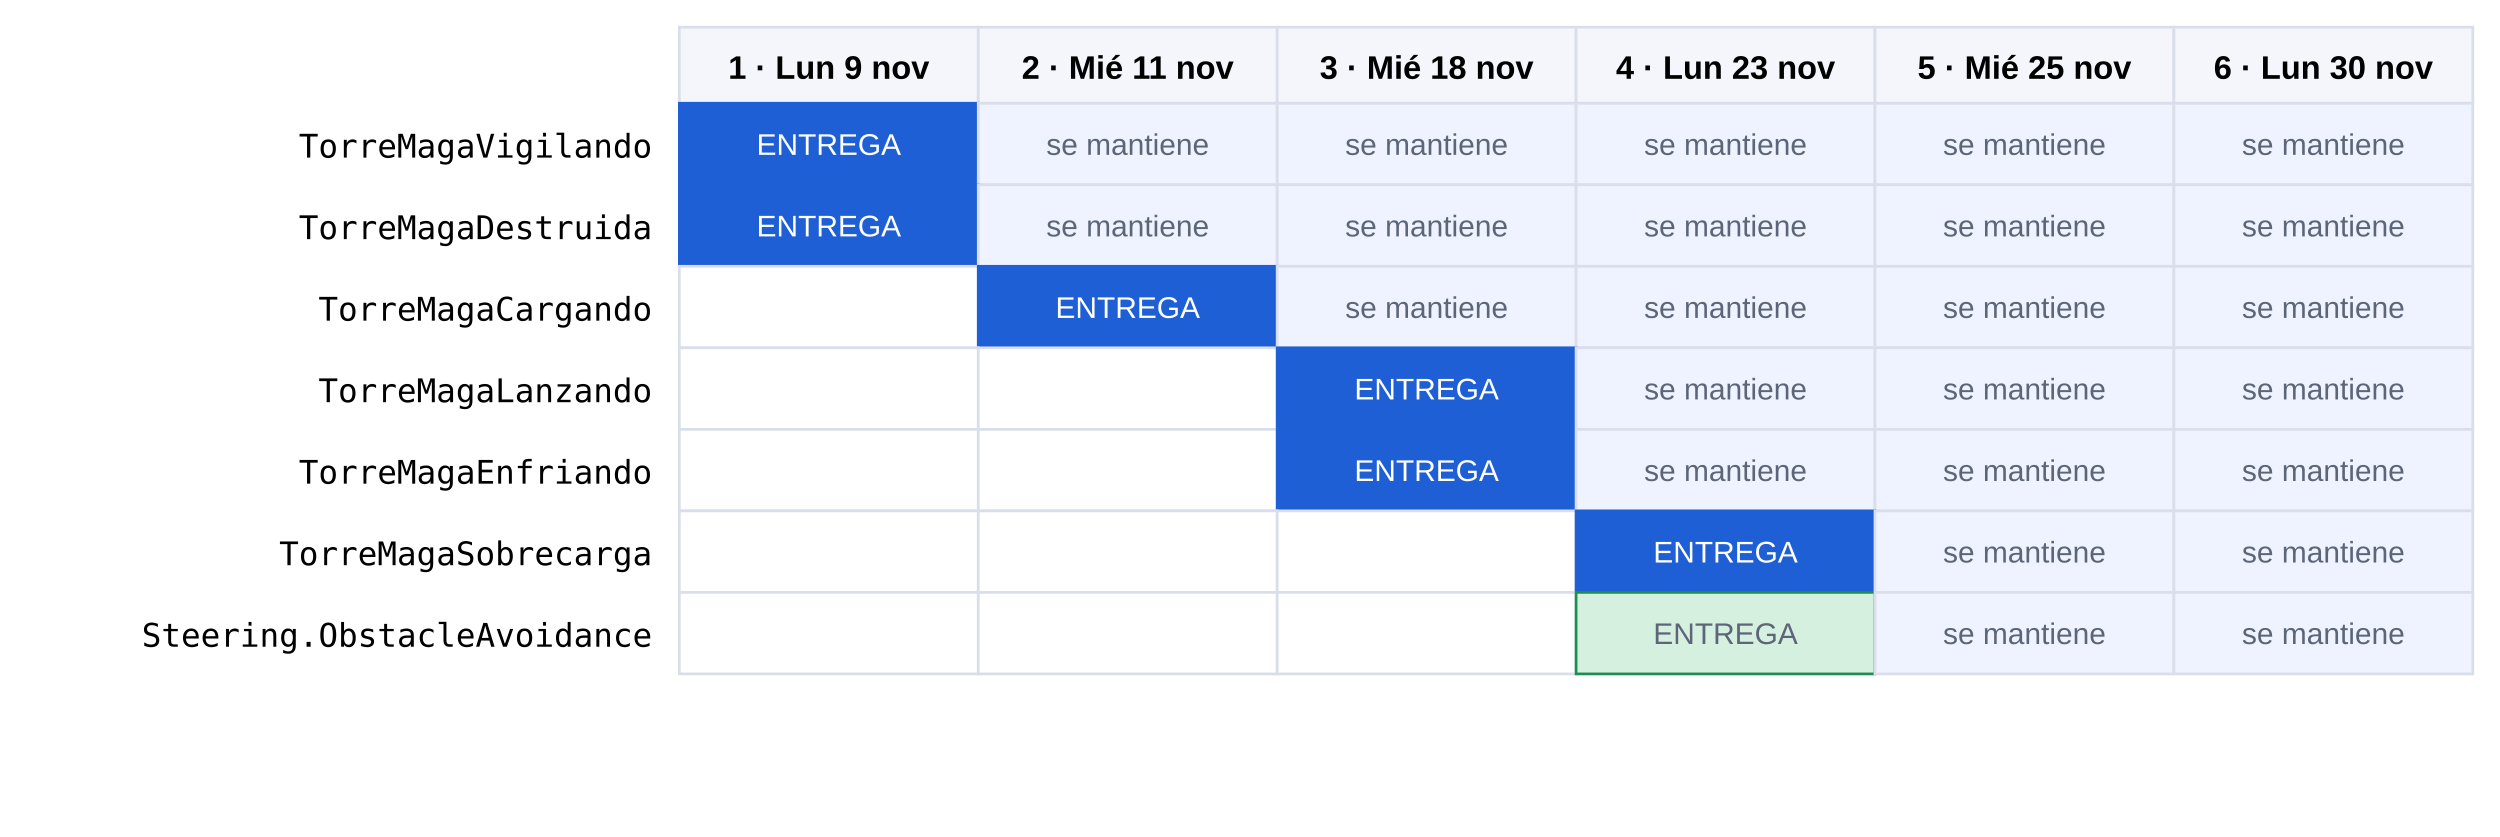
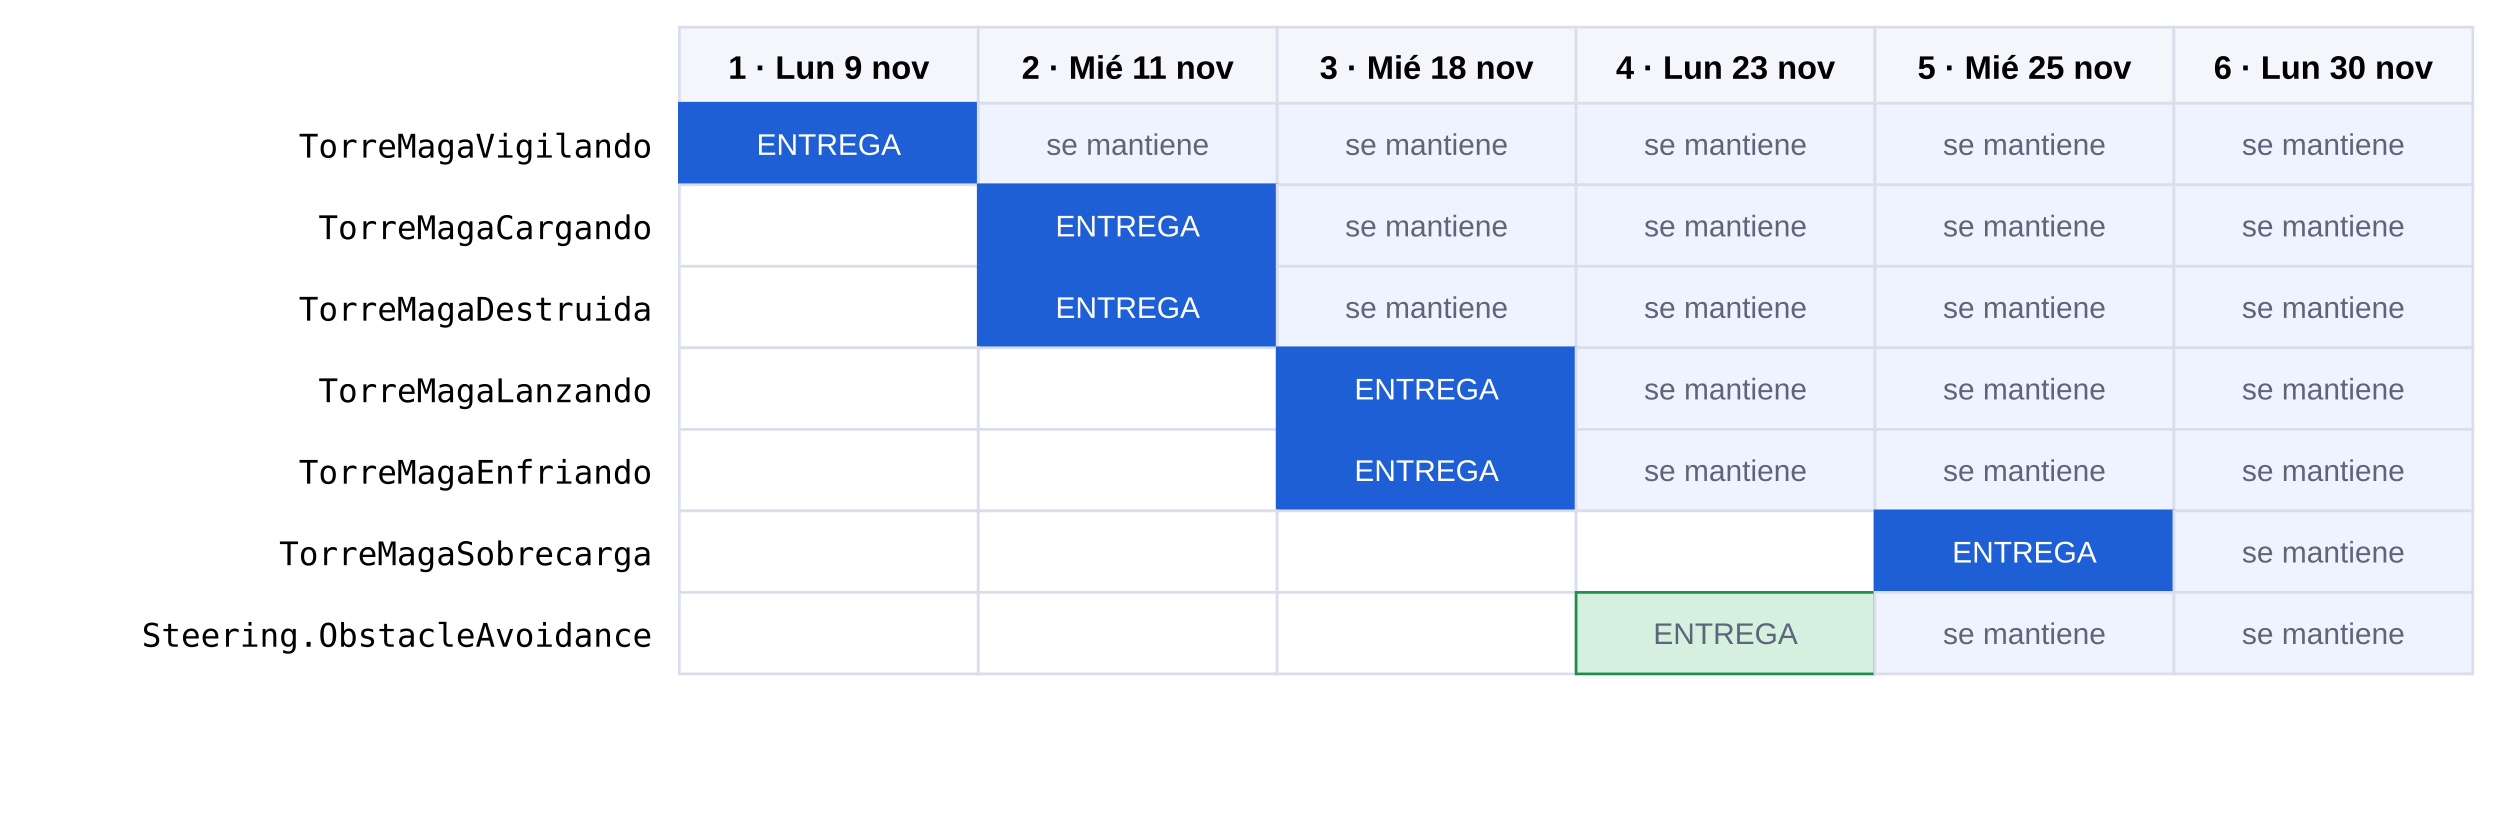
<svg xmlns="http://www.w3.org/2000/svg" viewBox="0 0 920 308" width="920" height="308" aria-label="Linea de tiempo de entregas" role="img">
  <rect x="0" y="0" width="920" height="308" fill="#ffffff" />
  <g font-family="system-ui,Arial,sans-serif" font-size="12">
    <rect fill="#f4f6fb" height="28" stroke="#d9deea" width="110" x="250" y="10" />
    <text font-weight="700" text-anchor="middle" x="305" y="29">1 · Lun 9 nov</text>
    <rect fill="#f4f6fb" height="28" stroke="#d9deea" width="110" x="360" y="10" />
    <text font-weight="700" text-anchor="middle" x="415" y="29">2 · Mié 11 nov</text>
    <rect fill="#f4f6fb" height="28" stroke="#d9deea" width="110" x="470" y="10" />
    <text font-weight="700" text-anchor="middle" x="525" y="29">3 · Mié 18 nov</text>
    <rect fill="#f4f6fb" height="28" stroke="#d9deea" width="110" x="580" y="10" />
    <text font-weight="700" text-anchor="middle" x="635" y="29">4 · Lun 23 nov</text>
    <rect fill="#f4f6fb" height="28" stroke="#d9deea" width="110" x="690" y="10" />
    <text font-weight="700" text-anchor="middle" x="745" y="29">5 · Mié 25 nov</text>
    <rect fill="#f4f6fb" height="28" stroke="#d9deea" width="110" x="800" y="10" />
    <text font-weight="700" text-anchor="middle" x="855" y="29">6 · Lun 30 nov</text>
    <text font-family="ui-monospace,Consolas,monospace" font-size="12" text-anchor="end" x="240" y="58">TorreMagaVigilando</text>
    <rect fill="#1f5fd6" height="30" stroke="#1f5fd6" width="110" x="250" y="38" />
    <text fill="#fff" font-size="11" text-anchor="middle" x="305" y="57">ENTREGA</text>
    <rect fill="#eef3ff" height="30" stroke="#d9deea" width="110" x="360" y="38" />
    <text fill="#5d6679" font-size="11" text-anchor="middle" x="415" y="57">se mantiene</text>
    <rect fill="#eef3ff" height="30" stroke="#d9deea" width="110" x="470" y="38" />
    <text fill="#5d6679" font-size="11" text-anchor="middle" x="525" y="57">se mantiene</text>
    <rect fill="#eef3ff" height="30" stroke="#d9deea" width="110" x="580" y="38" />
    <text fill="#5d6679" font-size="11" text-anchor="middle" x="635" y="57">se mantiene</text>
    <rect fill="#eef3ff" height="30" stroke="#d9deea" width="110" x="690" y="38" />
    <text fill="#5d6679" font-size="11" text-anchor="middle" x="745" y="57">se mantiene</text>
    <rect fill="#eef3ff" height="30" stroke="#d9deea" width="110" x="800" y="38" />
    <text fill="#5d6679" font-size="11" text-anchor="middle" x="855" y="57">se mantiene</text>
-     <text font-family="ui-monospace,Consolas,monospace" font-size="12" text-anchor="end" x="240" y="88">TorreMagaDestruida</text>
-     <rect fill="#1f5fd6" height="30" stroke="#1f5fd6" width="110" x="250" y="68" />
-     <text fill="#fff" font-size="11" text-anchor="middle" x="305" y="87">ENTREGA</text>
-     <rect fill="#eef3ff" height="30" stroke="#d9deea" width="110" x="360" y="68" />
-     <text fill="#5d6679" font-size="11" text-anchor="middle" x="415" y="87">se mantiene</text>
+     <text font-family="ui-monospace,Consolas,monospace" font-size="12" text-anchor="end" x="240" y="88">TorreMagaCargando</text>
+     <rect fill="#fff" height="30" stroke="#d9deea" width="110" x="250" y="68" />
+     <text fill="#5d6679" font-size="11" text-anchor="middle" x="305" y="87" />
+     <rect fill="#1f5fd6" height="30" stroke="#1f5fd6" width="110" x="360" y="68" />
+     <text fill="#fff" font-size="11" text-anchor="middle" x="415" y="87">ENTREGA</text>
    <rect fill="#eef3ff" height="30" stroke="#d9deea" width="110" x="470" y="68" />
    <text fill="#5d6679" font-size="11" text-anchor="middle" x="525" y="87">se mantiene</text>
    <rect fill="#eef3ff" height="30" stroke="#d9deea" width="110" x="580" y="68" />
    <text fill="#5d6679" font-size="11" text-anchor="middle" x="635" y="87">se mantiene</text>
    <rect fill="#eef3ff" height="30" stroke="#d9deea" width="110" x="690" y="68" />
    <text fill="#5d6679" font-size="11" text-anchor="middle" x="745" y="87">se mantiene</text>
    <rect fill="#eef3ff" height="30" stroke="#d9deea" width="110" x="800" y="68" />
    <text fill="#5d6679" font-size="11" text-anchor="middle" x="855" y="87">se mantiene</text>
-     <text font-family="ui-monospace,Consolas,monospace" font-size="12" text-anchor="end" x="240" y="118">TorreMagaCargando</text>
+     <text font-family="ui-monospace,Consolas,monospace" font-size="12" text-anchor="end" x="240" y="118">TorreMagaDestruida</text>
    <rect fill="#fff" height="30" stroke="#d9deea" width="110" x="250" y="98" />
    <text fill="#5d6679" font-size="11" text-anchor="middle" x="305" y="117" />
    <rect fill="#1f5fd6" height="30" stroke="#1f5fd6" width="110" x="360" y="98" />
    <text fill="#fff" font-size="11" text-anchor="middle" x="415" y="117">ENTREGA</text>
    <rect fill="#eef3ff" height="30" stroke="#d9deea" width="110" x="470" y="98" />
    <text fill="#5d6679" font-size="11" text-anchor="middle" x="525" y="117">se mantiene</text>
    <rect fill="#eef3ff" height="30" stroke="#d9deea" width="110" x="580" y="98" />
    <text fill="#5d6679" font-size="11" text-anchor="middle" x="635" y="117">se mantiene</text>
    <rect fill="#eef3ff" height="30" stroke="#d9deea" width="110" x="690" y="98" />
    <text fill="#5d6679" font-size="11" text-anchor="middle" x="745" y="117">se mantiene</text>
    <rect fill="#eef3ff" height="30" stroke="#d9deea" width="110" x="800" y="98" />
    <text fill="#5d6679" font-size="11" text-anchor="middle" x="855" y="117">se mantiene</text>
    <text font-family="ui-monospace,Consolas,monospace" font-size="12" text-anchor="end" x="240" y="148">TorreMagaLanzando</text>
    <rect fill="#fff" height="30" stroke="#d9deea" width="110" x="250" y="128" />
    <text fill="#5d6679" font-size="11" text-anchor="middle" x="305" y="147" />
    <rect fill="#fff" height="30" stroke="#d9deea" width="110" x="360" y="128" />
    <text fill="#5d6679" font-size="11" text-anchor="middle" x="415" y="147" />
    <rect fill="#1f5fd6" height="30" stroke="#1f5fd6" width="110" x="470" y="128" />
    <text fill="#fff" font-size="11" text-anchor="middle" x="525" y="147">ENTREGA</text>
    <rect fill="#eef3ff" height="30" stroke="#d9deea" width="110" x="580" y="128" />
    <text fill="#5d6679" font-size="11" text-anchor="middle" x="635" y="147">se mantiene</text>
    <rect fill="#eef3ff" height="30" stroke="#d9deea" width="110" x="690" y="128" />
    <text fill="#5d6679" font-size="11" text-anchor="middle" x="745" y="147">se mantiene</text>
    <rect fill="#eef3ff" height="30" stroke="#d9deea" width="110" x="800" y="128" />
    <text fill="#5d6679" font-size="11" text-anchor="middle" x="855" y="147">se mantiene</text>
    <text font-family="ui-monospace,Consolas,monospace" font-size="12" text-anchor="end" x="240" y="178">TorreMagaEnfriando</text>
    <rect fill="#fff" height="30" stroke="#d9deea" width="110" x="250" y="158" />
    <text fill="#5d6679" font-size="11" text-anchor="middle" x="305" y="177" />
    <rect fill="#fff" height="30" stroke="#d9deea" width="110" x="360" y="158" />
    <text fill="#5d6679" font-size="11" text-anchor="middle" x="415" y="177" />
    <rect fill="#1f5fd6" height="30" stroke="#1f5fd6" width="110" x="470" y="158" />
    <text fill="#fff" font-size="11" text-anchor="middle" x="525" y="177">ENTREGA</text>
    <rect fill="#eef3ff" height="30" stroke="#d9deea" width="110" x="580" y="158" />
    <text fill="#5d6679" font-size="11" text-anchor="middle" x="635" y="177">se mantiene</text>
    <rect fill="#eef3ff" height="30" stroke="#d9deea" width="110" x="690" y="158" />
    <text fill="#5d6679" font-size="11" text-anchor="middle" x="745" y="177">se mantiene</text>
    <rect fill="#eef3ff" height="30" stroke="#d9deea" width="110" x="800" y="158" />
    <text fill="#5d6679" font-size="11" text-anchor="middle" x="855" y="177">se mantiene</text>
    <text font-family="ui-monospace,Consolas,monospace" font-size="12" text-anchor="end" x="240" y="208">TorreMagaSobrecarga</text>
    <rect fill="#fff" height="30" stroke="#d9deea" width="110" x="250" y="188" />
    <text fill="#5d6679" font-size="11" text-anchor="middle" x="305" y="207" />
    <rect fill="#fff" height="30" stroke="#d9deea" width="110" x="360" y="188" />
    <text fill="#5d6679" font-size="11" text-anchor="middle" x="415" y="207" />
    <rect fill="#fff" height="30" stroke="#d9deea" width="110" x="470" y="188" />
    <text fill="#5d6679" font-size="11" text-anchor="middle" x="525" y="207" />
-     <rect fill="#1f5fd6" height="30" stroke="#1f5fd6" width="110" x="580" y="188" />
-     <text fill="#fff" font-size="11" text-anchor="middle" x="635" y="207">ENTREGA</text>
-     <rect fill="#eef3ff" height="30" stroke="#d9deea" width="110" x="690" y="188" />
-     <text fill="#5d6679" font-size="11" text-anchor="middle" x="745" y="207">se mantiene</text>
+     <rect fill="#fff" height="30" stroke="#d9deea" width="110" x="580" y="188" />
+     <text fill="#5d6679" font-size="11" text-anchor="middle" x="635" y="207" />
+     <rect fill="#1f5fd6" height="30" stroke="#1f5fd6" width="110" x="690" y="188" />
+     <text fill="#fff" font-size="11" text-anchor="middle" x="745" y="207">ENTREGA</text>
    <rect fill="#eef3ff" height="30" stroke="#d9deea" width="110" x="800" y="188" />
    <text fill="#5d6679" font-size="11" text-anchor="middle" x="855" y="207">se mantiene</text>
    <text font-family="ui-monospace,Consolas,monospace" font-size="12" text-anchor="end" x="240" y="238">Steering.ObstacleAvoidance</text>
    <rect fill="#fff" height="30" stroke="#d9deea" width="110" x="250" y="218" />
    <text fill="#5d6679" font-size="11" text-anchor="middle" x="305" y="237" />
    <rect fill="#fff" height="30" stroke="#d9deea" width="110" x="360" y="218" />
    <text fill="#5d6679" font-size="11" text-anchor="middle" x="415" y="237" />
    <rect fill="#fff" height="30" stroke="#d9deea" width="110" x="470" y="218" />
    <text fill="#5d6679" font-size="11" text-anchor="middle" x="525" y="237" />
    <rect fill="#d6f0e0" height="30" stroke="#1e8e4e" width="110" x="580" y="218" />
    <text fill="#5d6679" font-size="11" text-anchor="middle" x="635" y="237">ENTREGA</text>
    <rect fill="#eef3ff" height="30" stroke="#d9deea" width="110" x="690" y="218" />
    <text fill="#5d6679" font-size="11" text-anchor="middle" x="745" y="237">se mantiene</text>
    <rect fill="#eef3ff" height="30" stroke="#d9deea" width="110" x="800" y="218" />
    <text fill="#5d6679" font-size="11" text-anchor="middle" x="855" y="237">se mantiene</text>
  </g>
</svg>
